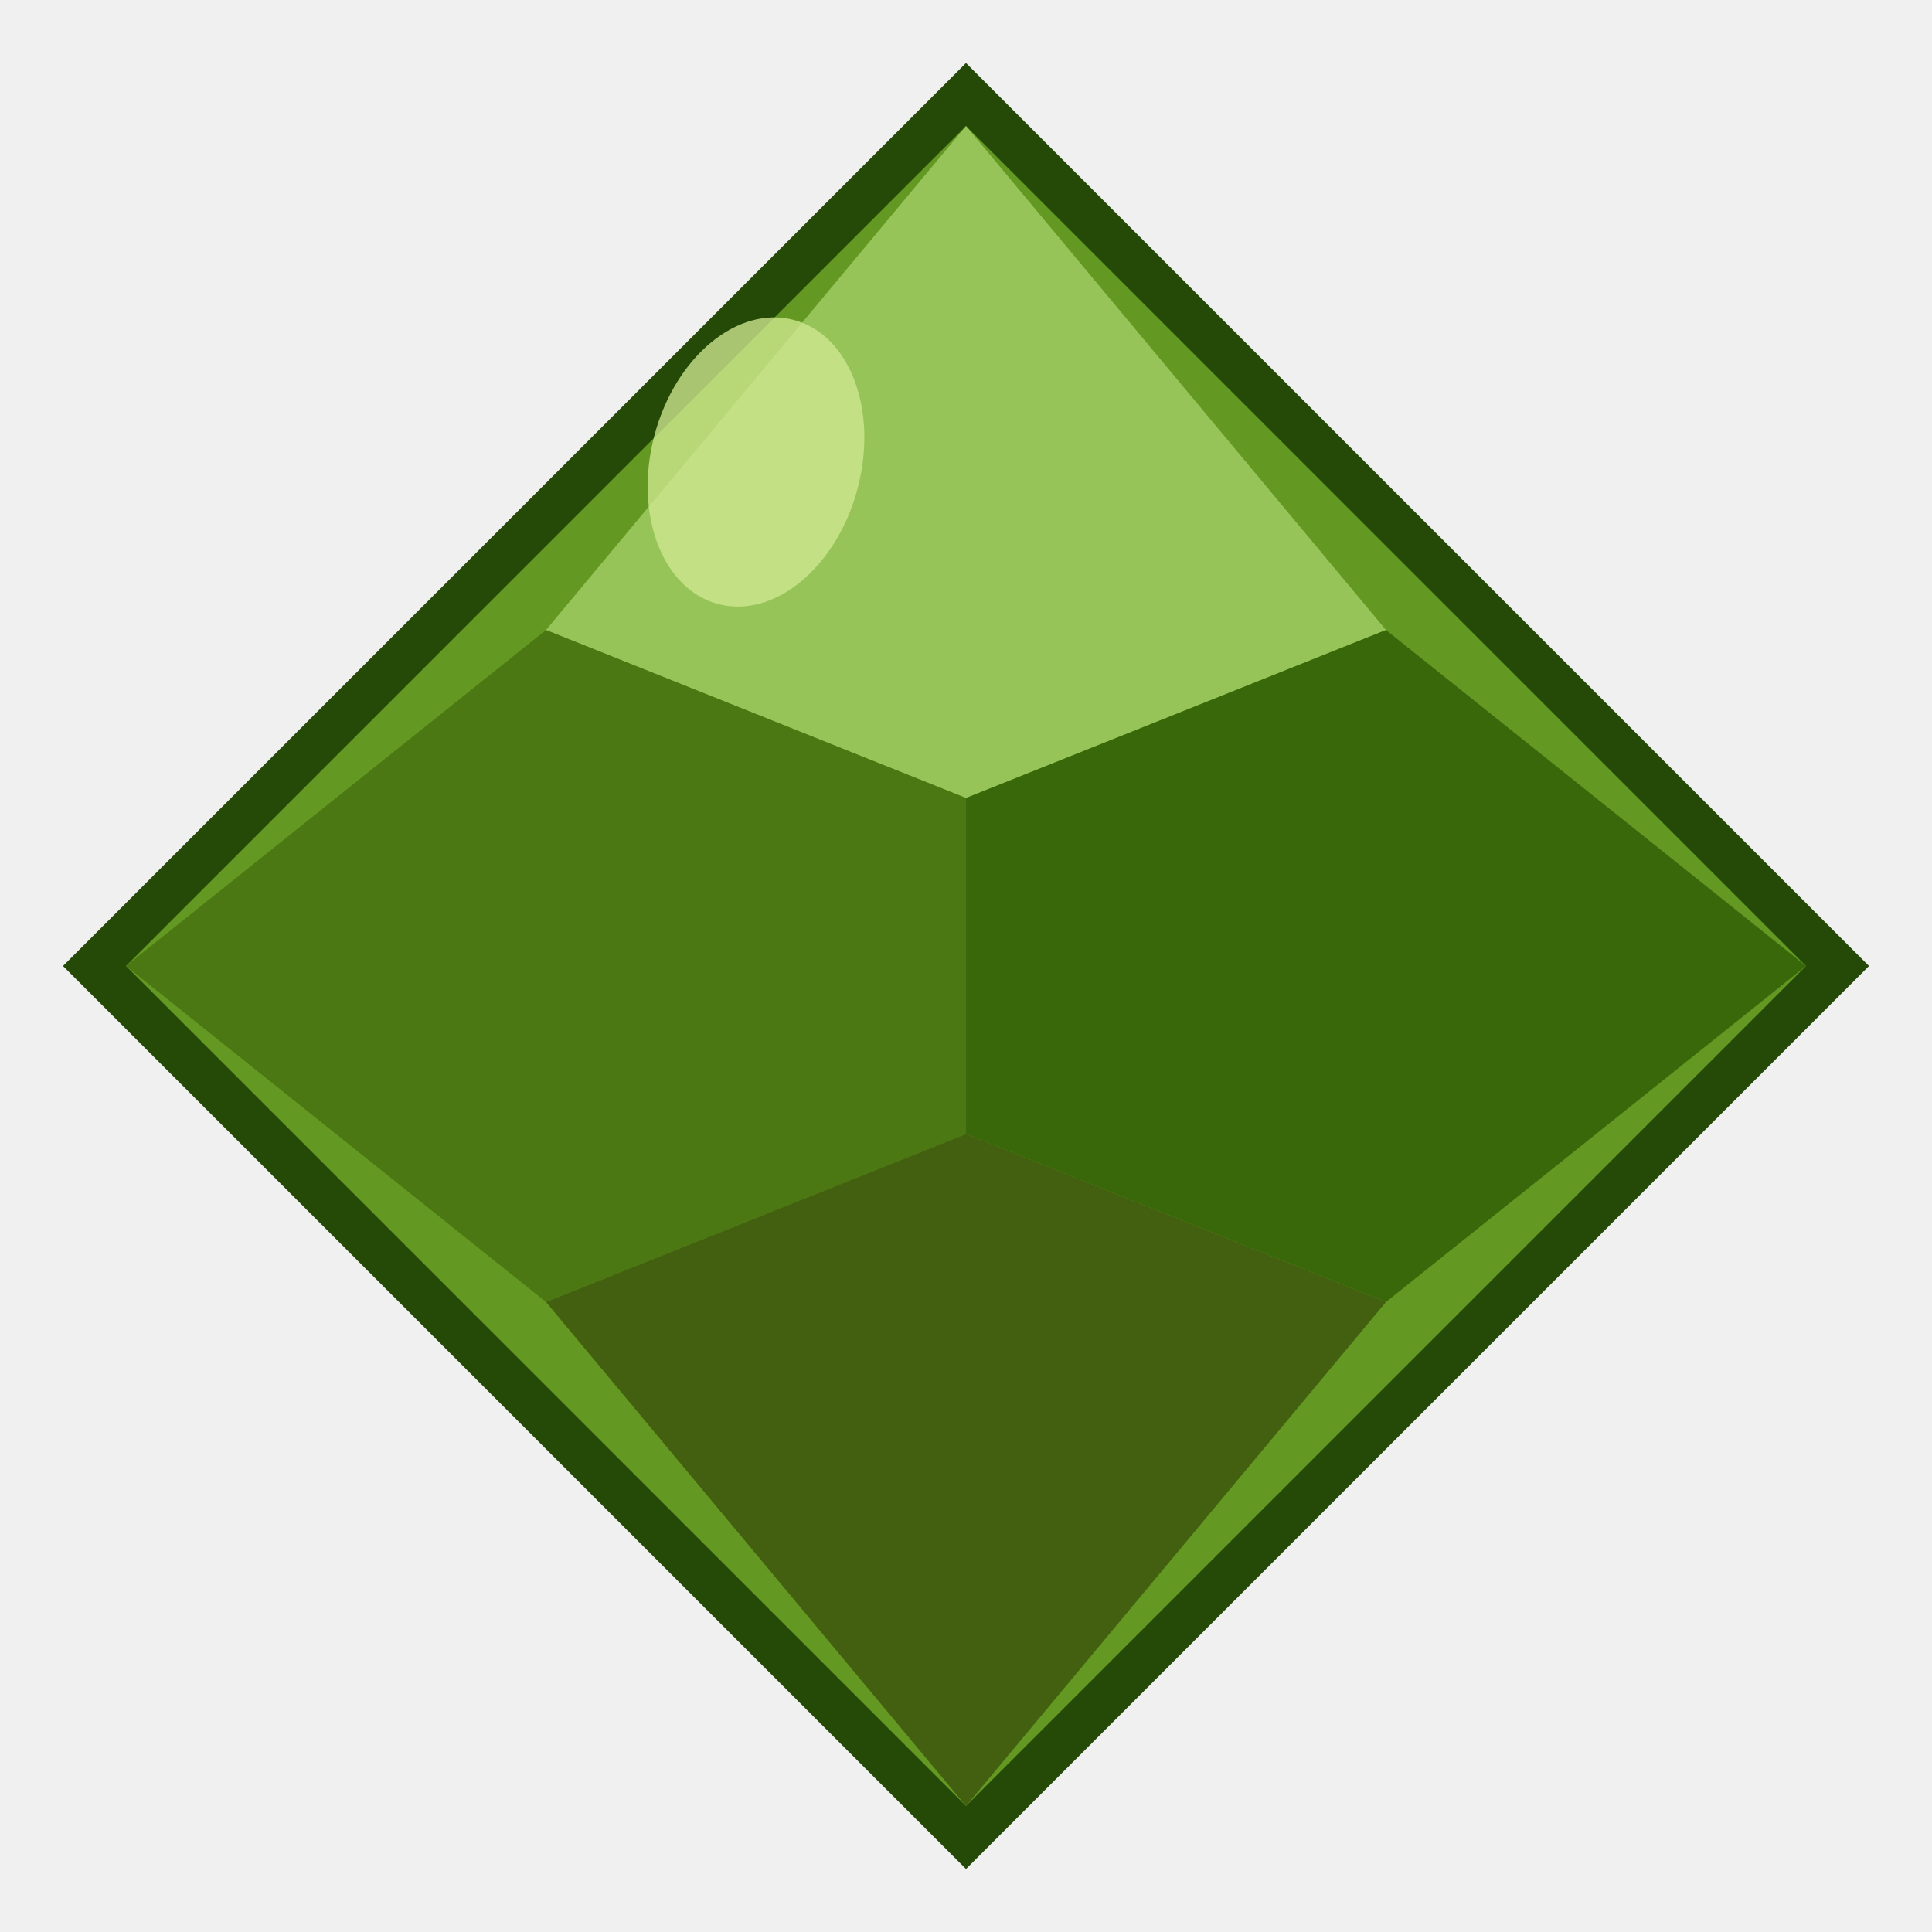
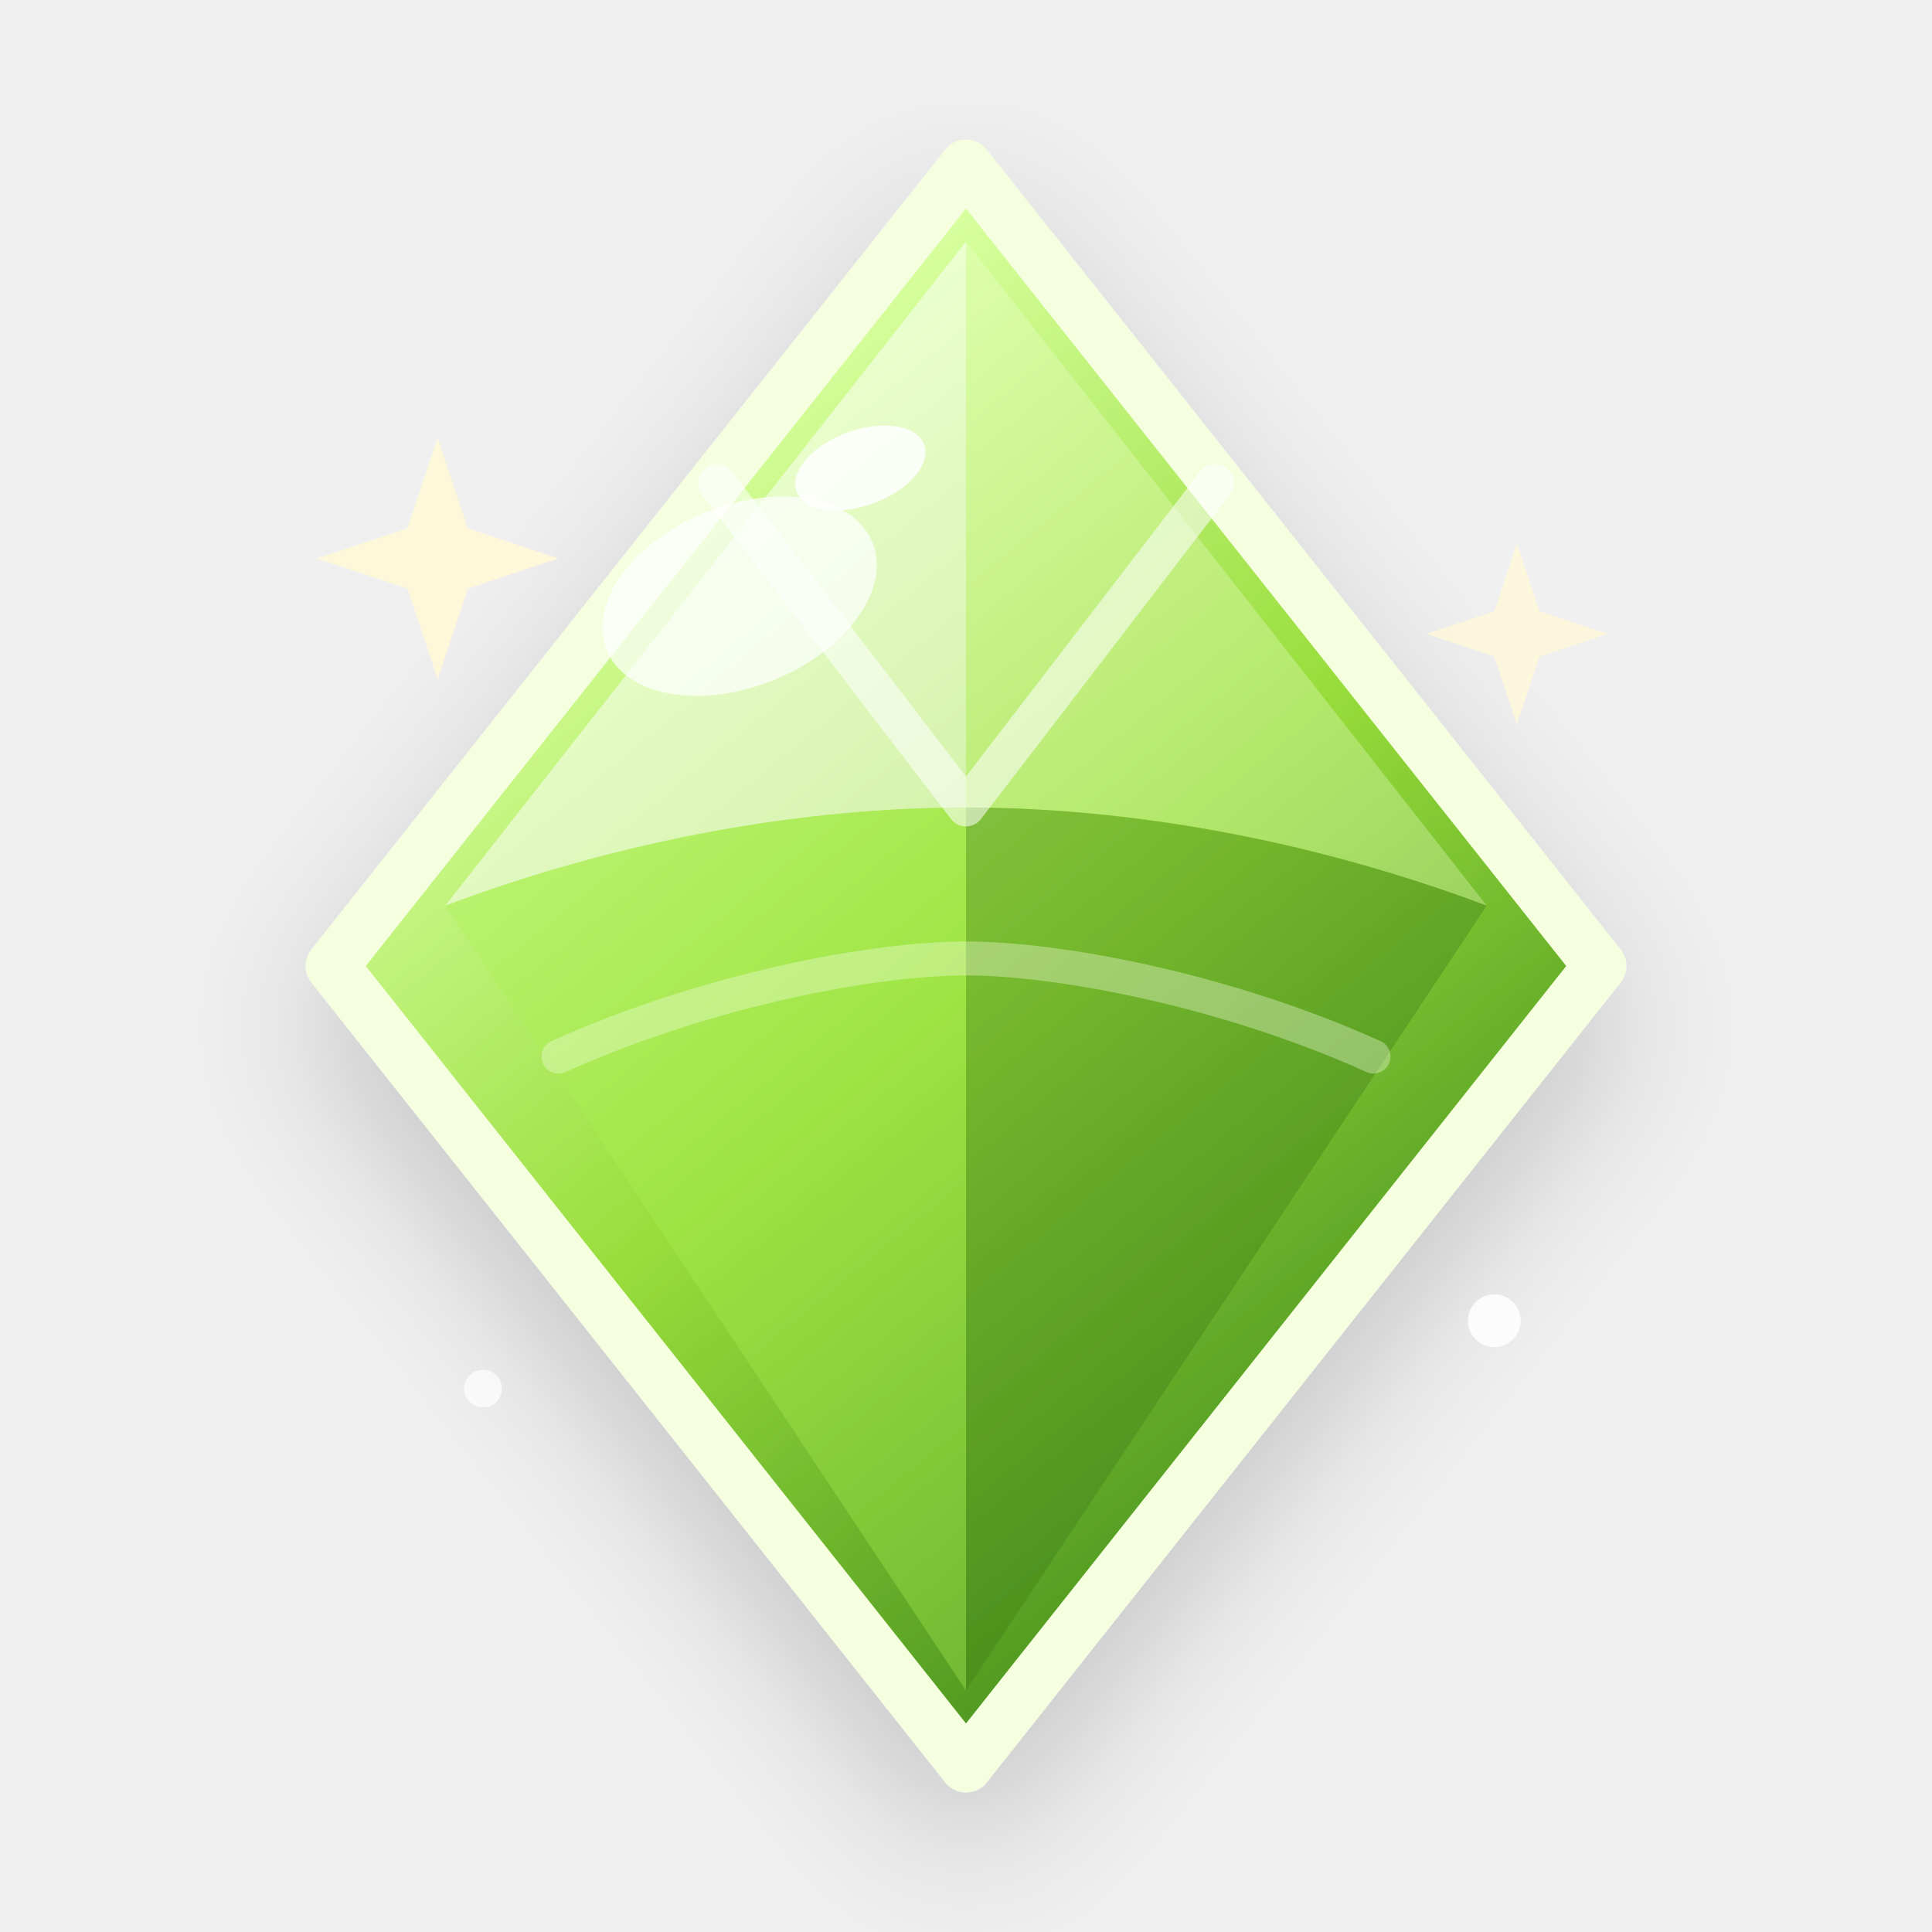
- <svg xmlns="http://www.w3.org/2000/svg" viewBox="-46 -46 92 92" width="92" height="92">
-   <polygon points="0,-43 43,0 0,43 -43,0" fill="#254A08" />
-   <polygon points="0,-40 40,0 0,40 -40,0" fill="#639922" />
-   <polygon points="0,-40 20,-16 0,-8 -20,-16" fill="#97C459" />
-   <polygon points="-40,0 -20,-16 0,-8 0,8 -20,16" fill="#4B7812" />
-   <polygon points="40,0 20,-16 0,-8 0,8 20,16" fill="#38680A" />
-   <polygon points="0,40 20,16 0,8 -20,16" fill="#426010" />
-   <ellipse cx="-10" cy="-24" rx="5" ry="7" fill="#D0E890" opacity="0.78" transform="rotate(15,-10,-24)" />
+ <svg xmlns="http://www.w3.org/2000/svg" viewBox="0 0 256 256" width="256" height="256" fill="none">
+   <defs>
+     <filter id="shadow" x="-30%" y="-30%" width="160%" height="160%">
+       <feDropShadow dx="0" dy="8" stdDeviation="10" flood-color="#000000" flood-opacity="0.18" />
+     </filter>
+     <filter id="glow" x="-40%" y="-40%" width="180%" height="180%">
+       <feGaussianBlur stdDeviation="6" result="blur" />
+       <feMerge>
+         <feMergeNode in="blur" />
+         <feMergeNode in="SourceGraphic" />
+       </feMerge>
+     </filter>
+     <radialGradient id="shine" cx="30%" cy="24%" r="70%">
+       <stop offset="0%" stop-color="#ffffff" stop-opacity="0.95" />
+       <stop offset="22%" stop-color="#ffffff" stop-opacity="0.45" />
+       <stop offset="48%" stop-color="#ffffff" stop-opacity="0.12" />
+       <stop offset="100%" stop-color="#ffffff" stop-opacity="0" />
+     </radialGradient>
+     <linearGradient id="edgeGloss" x1="0" y1="0" x2="1" y2="1">
+       <stop offset="0%" stop-color="#ffffff" stop-opacity="0.9" />
+       <stop offset="30%" stop-color="#ffffff" stop-opacity="0.28" />
+       <stop offset="100%" stop-color="#ffffff" stop-opacity="0" />
+     </linearGradient>
+   </defs>
+   <defs>
+     <linearGradient id="gemFillP" x1="50" y1="34" x2="208" y2="226" gradientUnits="userSpaceOnUse">
+       <stop offset="0%" stop-color="#f7ffe9" />
+       <stop offset="18%" stop-color="#d7ff9e" />
+       <stop offset="50%" stop-color="#98dd3b" />
+       <stop offset="82%" stop-color="#4e9721" />
+       <stop offset="100%" stop-color="#24530d" />
+     </linearGradient>
+   </defs>
+   <g filter="url(#shadow)">
+     <path d="M128 22l84 106-84 106L44 128 128 22z" fill="url(#gemFillP)" stroke="#f5ffdf" stroke-width="7" stroke-linejoin="round" />
+     <path d="M128 32L59 120c24-9 48-13 69-13V32z" fill="#ffffff" opacity="0.52" />
+     <path d="M128 107c-21 0-45 4-69 13l69 104V107z" fill="#abef52" opacity="0.34" />
+     <path d="M128 32v75c21 0 45 4 69 13L128 32z" fill="#efffd0" opacity="0.32" />
+     <path d="M128 107v117l69-104c-24-9-48-13-69-13z" fill="#3b7814" opacity="0.34" />
+     <path d="M95 64l33 43 33-43" stroke="#ffffff" stroke-opacity="0.55" stroke-width="5" stroke-linecap="round" stroke-linejoin="round" />
+     <path d="M74 140c20-9 42-13 54-13 12 0 34 4 54 13" stroke="#f8ffe8" stroke-opacity="0.35" stroke-width="4.5" stroke-linecap="round" />
+     <ellipse cx="98" cy="79" rx="19" ry="12" transform="rotate(-22 98 79)" fill="#ffffff" opacity="0.7" />
+     <ellipse cx="114" cy="62" rx="9" ry="5" transform="rotate(-20 114 62)" fill="#ffffff" opacity="0.86" />
+   </g>
+   <g opacity="0.95">
+     <path d="M58 58l4 12 12 4-12 4-4 12-4-12-12-4 12-4 4-12z" fill="#fff8d8" />
+     <path d="M201 72l3 9 9 3-9 3-3 9-3-9-9-3 9-3 3-9z" fill="#fff8d8" opacity="0.85" />
+     <circle cx="198" cy="175" r="3.5" fill="#ffffff" opacity="0.9" />
+     <circle cx="64" cy="184" r="2.5" fill="#ffffff" opacity="0.75" />
+   </g>
</svg>
